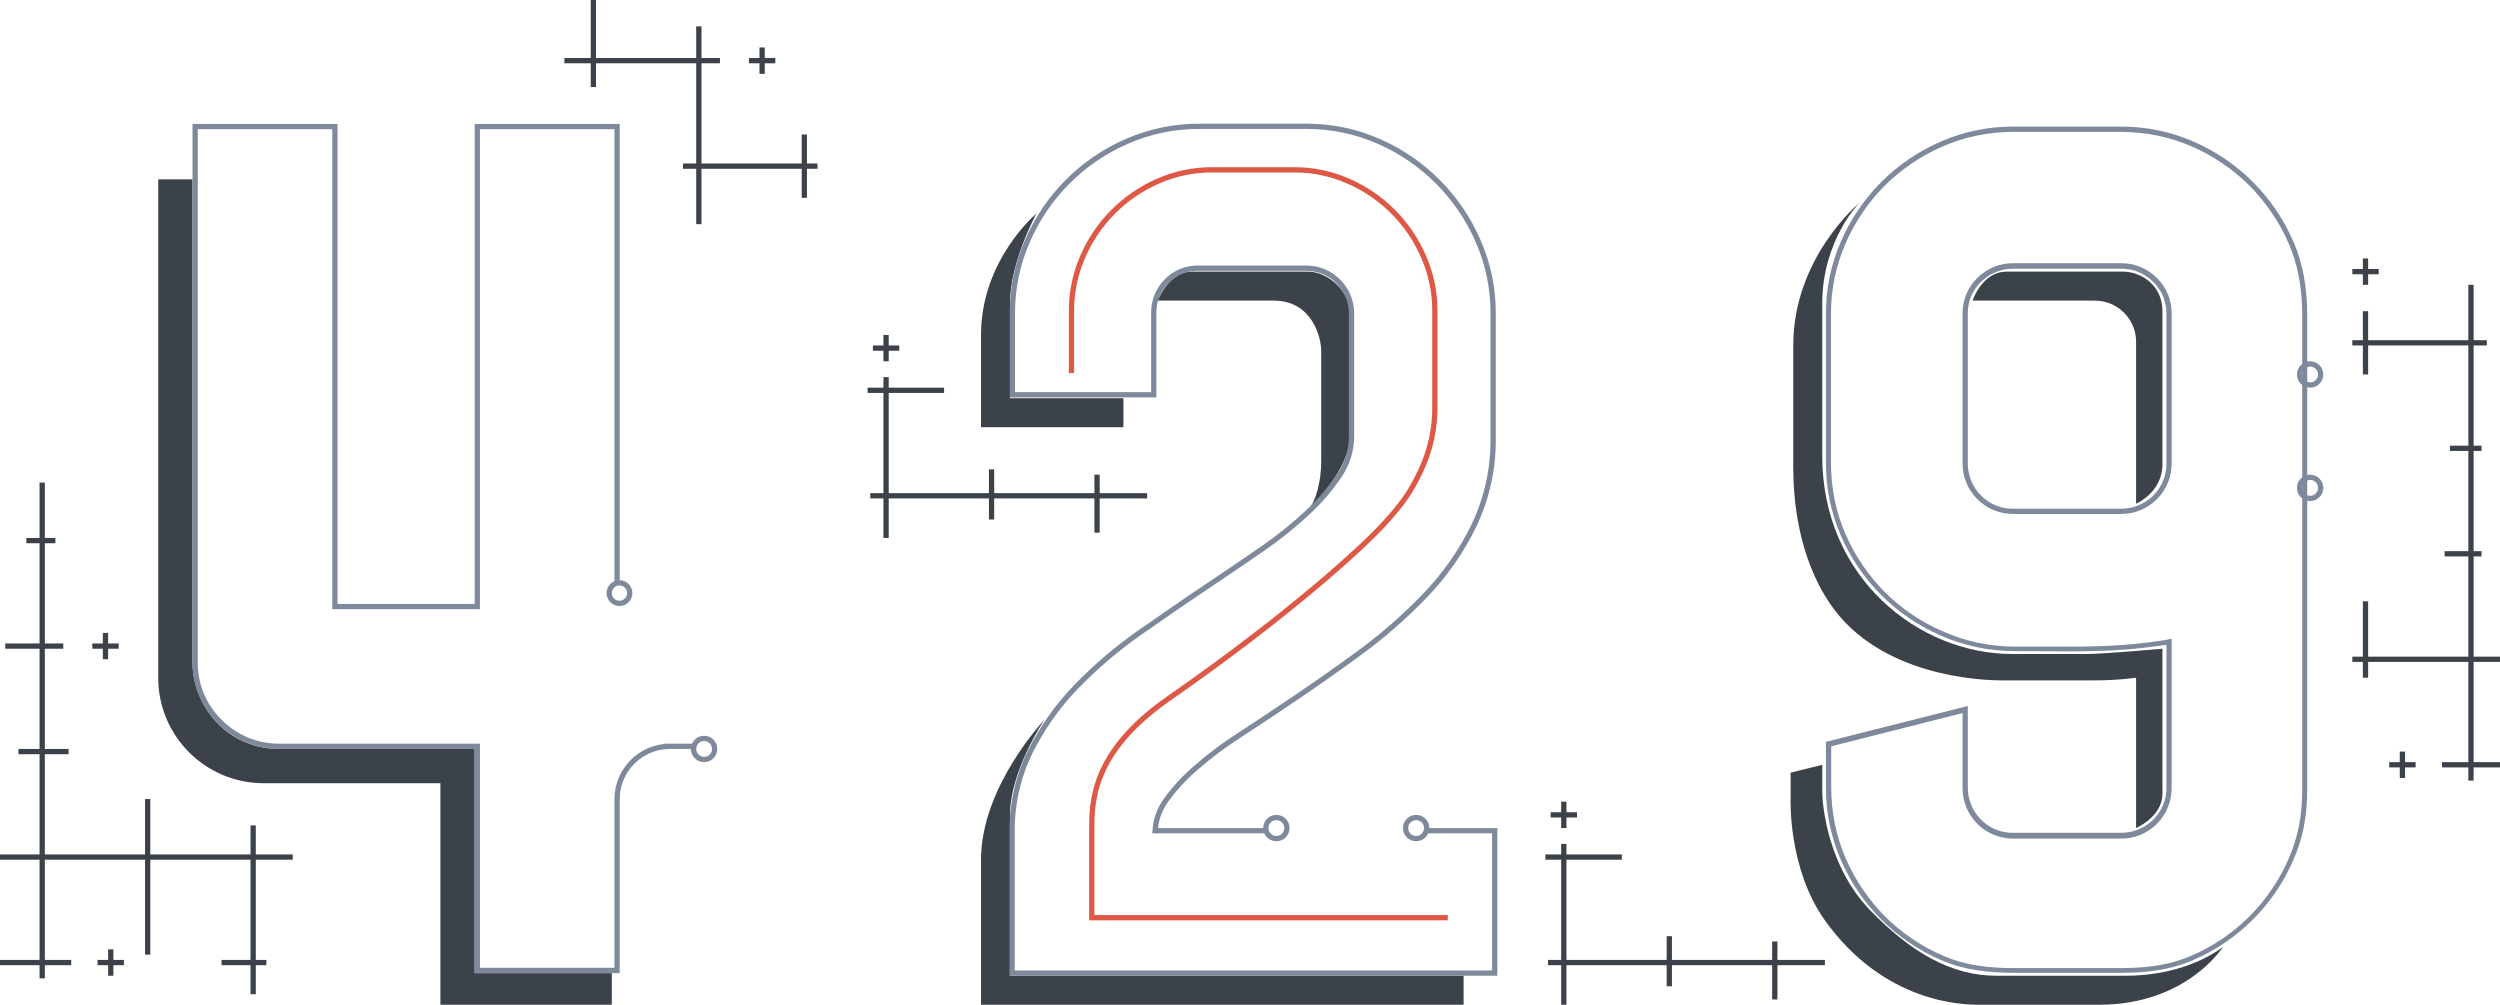
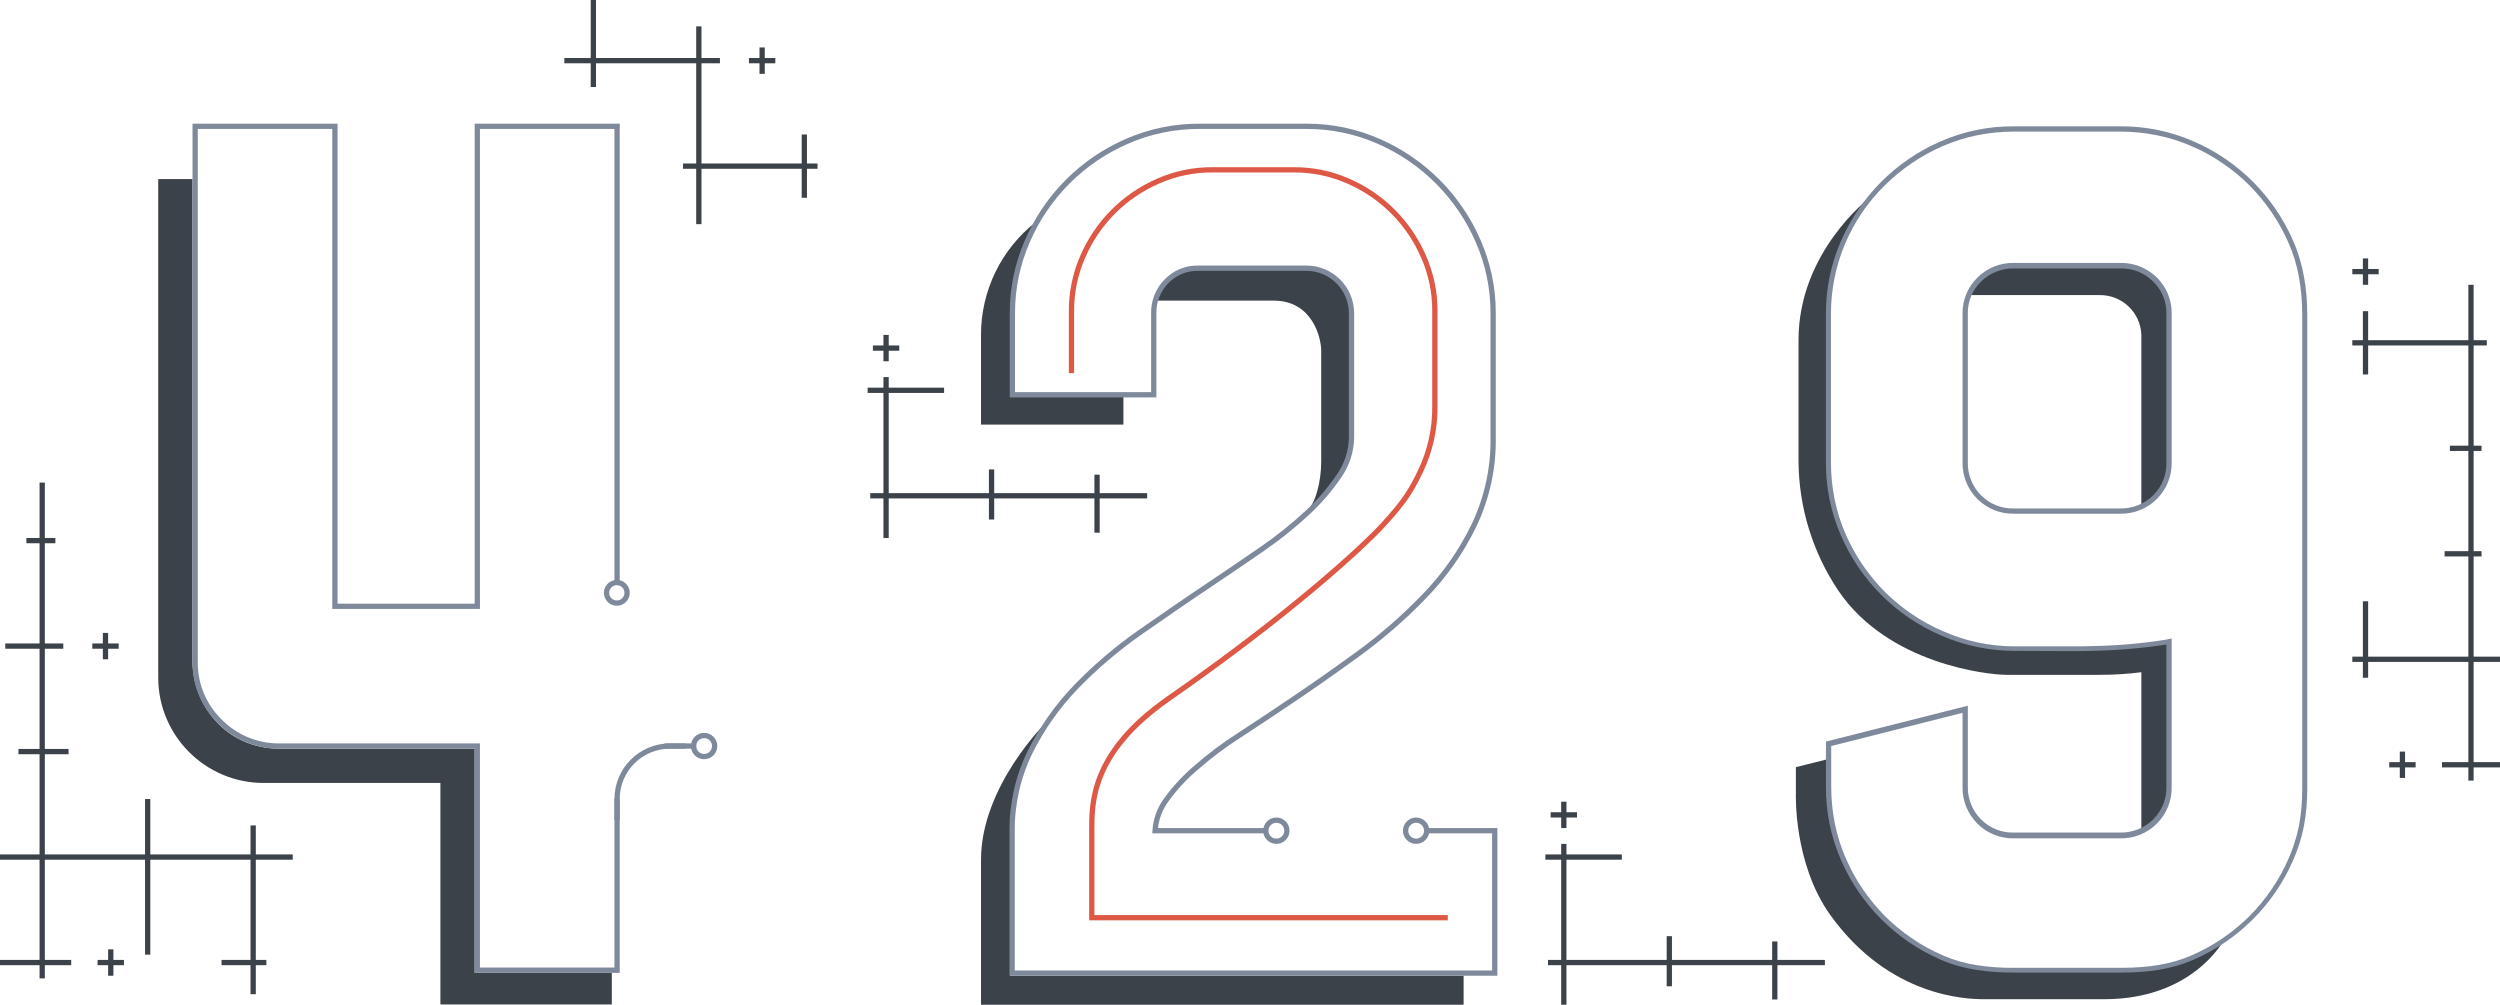
- <svg xmlns="http://www.w3.org/2000/svg" viewBox="0 0 948 381">
-   <path d="M132 297h-32a39.989 39.989 0 01-40-40V68h13v183c0 16.3 12.7 33 33 33h74v85h52v12h-65v-84z" fill="#3c4249" />
-   <path d="M234 220.5V48h-53v182h-54V48H74v203.2a30.98 30.98 0 009.3 22.4A31.354 31.354 0 00106 283h75v85h53v-65.1m0 8.1v-8a20.059 20.059 0 0120-20h6m-8 0h12" fill="none" stroke="#7e8a9c" stroke-width="2" />
-   <g transform="translate(262 279)" fill="none">
-     <circle data-name="Эллипс 43" cx="5" cy="5" r="5" />
-     <circle data-name="Эллипс 44" cx="4" cy="4" r="4" transform="translate(1 1)" stroke="#7e8a9c" stroke-width="2" />
+ <svg xmlns="http://www.w3.org/2000/svg" width="948" height="381" viewBox="0 0 948 381">
+   <g id="_429" transform="translate(-430 -224)">
+     <g id="Группа_91">
+       <path id="Фигура_816" d="M802,605V550c0-27.7,24.385-51.718,24.385-51.718s-12.125,18.791-12.125,35.491L813,594H985v11ZM927,416c1.7-2,4-9,4-17V357c0-4.7-3.2-19-18-19H869s3.04-12.185,13.969-12.185H925.85c7.5,0,17.039,7.964,17.039,16.564v48.432c0,12.9-15.689,25.389-15.989,25.389a.309.309,0,0,1,.1-.2ZM802,385V351a54.207,54.207,0,0,1,20.951-42.928S814,323.3,814,339l-1,35h43v11Z" fill="#3c4249" />
+       <path id="_2_копия_3" d="M910,539H868a22.191,22.191,0,0,1,4.4-11.9,69.34,69.34,0,0,1,11.4-12.2,133.521,133.521,0,0,1,16-12c6-3.9,12-7.9,18.1-12,8.7-5.8,17.7-12.1,26.9-18.8A190.744,190.744,0,0,0,970.2,450,102.573,102.573,0,0,0,989,423.1a74.712,74.712,0,0,0,7.2-33.2V342.7a67.49,67.49,0,0,0-5.7-27.3,72.875,72.875,0,0,0-37.7-37.8,67.371,67.371,0,0,0-27.2-5.7H885a68.047,68.047,0,0,0-27.7,5.7,72.523,72.523,0,0,0-37.7,37.8,67.492,67.492,0,0,0-5.7,27.3v31h53.6v-31a16.769,16.769,0,0,1,4.8-12,16.3,16.3,0,0,1,12.3-5h40.8a17.136,17.136,0,0,1,17.1,17v47.2a26.19,26.19,0,0,1-4.6,14.4,80.031,80.031,0,0,1-12,14,152.817,152.817,0,0,1-17.2,13.8c-6.5,4.5-13.3,9.1-20.3,13.8-8.7,5.8-17.5,11.9-26.4,18.1a167.674,167.674,0,0,0-24,20.5,99.357,99.357,0,0,0-17.4,24.7,66.964,66.964,0,0,0-6.8,30.1V593h183V539h-26" fill="none" stroke="#7e8a9c" stroke-width="2" />
+       <path id="_2_копия_4" d="M836.3,365.5V342a50.868,50.868,0,0,1,4.3-20.7,54.921,54.921,0,0,1,28.5-28.6,50.181,50.181,0,0,1,20.9-4.3h30.7a50.4,50.4,0,0,1,20.6,4.3,54.921,54.921,0,0,1,28.5,28.6,50.527,50.527,0,0,1,4.3,20.7v35.7a55.742,55.742,0,0,1-5.5,25.1c-3.6,7.5-6.2,11.6-14.2,20.3S919,457,873,489c-29.4,20.5-29,39.7-29,50v33H979" fill="none" stroke="#de5846" stroke-width="2" />
+       <g id="Эллипс_814" transform="translate(909 533)">
+         <circle id="Эллипс_47" data-name="Эллипс 47" cx="5" cy="5" r="5" fill="none" />
+         <circle id="Эллипс_48" data-name="Эллипс 48" cx="4" cy="4" r="4" transform="translate(1 2)" fill="none" stroke="#7e8a9c" stroke-width="2" />
+       </g>
+       <g id="Эллипс_814_копия" transform="translate(962 533)">
+         <circle id="Эллипс_49" data-name="Эллипс 49" cx="5" cy="5" r="5" fill="none" />
+         <circle id="Эллипс_50" data-name="Эллипс 50" cx="4" cy="4" r="4" transform="translate(1 2)" fill="none" stroke="#7e8a9c" stroke-width="2" />
+       </g>
+     </g>
+     <g id="шьфп_копия_7">
+       <path id="Прямоугольник_1_копия_15" d="M1022,605V590h-5v-2h5V550h-6v-2h6v-4h2v4h21v2h-21v38h38v-9h2v9h38v-7h2v7h18v2h-18v13h-2V590h-38v8h-2v-8h-38v15Zm0-67v-4h-4v-2h4v-4h2v4h4v2h-4v4Z" fill="#3c4249" />
+       <path id="Прямоугольник_1_копия_29" d="M765,428V413h-5v-2h5V373h-6v-2h6v-4h2v4h21v2H767v38h38v-9h2v9h38v-7h2v7h18v2H847v13h-2V413H807v8h-2v-8H767v15Zm0-67v-4h-4v-2h4v-4h2v4h4v2h-4v4Z" fill="#3c4249" />
+       <path id="Прямоугольник_1_копия_17" d="M1366,520v-5h-10v-2h10V475h-38v6h-2v-6h-4v-2h4V452h2v21h38V435h-9v-2h9V395h-7v-2h7V355h-38v11h-2V355h-4v-2h4V342h2v11h38V332h2v21h5v2h-5v38h3v2h-3v38h3v2h-3v38h10v2h-10v38h10v2h-10v5Zm-26-1v-4h-4v-2h4v-4h2v4h4v2h-4v4Zm-14-187v-4h-4v-2h4v-4h2v4h4v2h-4v4Z" fill="#3c4249" />
+       <path id="Прямоугольник_1_копия_16" d="M525,601V590H514v-2h11V550H487v36h-2V550H447v38h10v2H447v5h-2v-5H430v-2h15V550H430v-2h15V510h-8v-2h8V470H432v-2h13V430h-5v-2h5V407h2v21h4v2h-4v38h7v2h-7v38h9v2h-9v38h38V527h2v21h38V537h2v11h14v2H527v38h4v2h-4v11Zm-54-7v-4h-4v-2h4v-4h2v4h4v2h-4v4Zm-2-120v-4h-4v-2h4v-4h2v4h4v2h-4v4Z" fill="#3c4249" />
+       <path id="Прямоугольник_1_копия_22" d="M694,309V288h-5v-2h5V248H656v9h-2v-9H644v-2h10V224h2v22h38V234h2v12h7v2h-7v38h38V275h2v11h4v2h-4v11h-2V288H696v21Zm24-57v-4h-4v-2h4v-4h2v4h4v2h-4v4Z" fill="#3c4249" />
+     </g>
+     <g id="_9" transform="translate(0 -0.1)">
+       <path id="Фигура_797" d="M1122,573c-14-19.6-13-46-13-46V517l12-3v10c0,6.1,1.5,29.122,17.1,45.322S1170,594,1187,594h49c24.1,0,35-11,35-11s-11.7,22-45,22h-45.6C1174.1,605,1144.5,604.4,1122,573Zm118-92a121.657,121.657,0,0,1-16,1h-35c-7.6,0-45.022-4.205-63.822-31.805A89,89,0,0,1,1110,401V355c0-33.3,26.77-53.752,26.77-53.752s-15.77,17.87-15.77,41.67V397c0,46.2,36.7,75,72,75h28c6.9,0,29-2,29-2v57c0,8.7-10,13.871-10,13.871Zm0-128a15.653,15.653,0,0,0-16-15h-49.148s5.215-11,14.715-11H1235c6.9,0,15,5.1,15,15l.627,59.73c0,10.8-10.627,16.055-10.627,16.055Z" transform="translate(2 -2)" fill="#3c4249" />
+       <g id="_9_копия">
+         <path id="Контур_7" data-name="Контур 7" d="M1304.9,361.6V343.4c0-9.6-1.5-19.2-5.3-27.8a72.728,72.728,0,0,0-37.9-37.9,68.174,68.174,0,0,0-27.8-5.7h-40.3a68.174,68.174,0,0,0-27.8,5.7,72.728,72.728,0,0,0-37.9,37.9,67.614,67.614,0,0,0-5.7,27.4v56.5a68.177,68.177,0,0,0,5.7,27.8,72.728,72.728,0,0,0,37.9,37.9,69.772,69.772,0,0,0,28.1,5.9c11.7,0,22.1.2,29,0a194.553,194.553,0,0,0,28.5-2.4v53.8a17.2,17.2,0,0,1-16.9,17.5h-40.9a17.2,17.2,0,0,1-17.5-16.9V491.9l-53.8,13.6v17.1a68.177,68.177,0,0,0,5.7,27.8,72.728,72.728,0,0,0,37.9,37.9c8.6,3.8,17.9,4.9,27.9,4.9h40.4c9.9,0,19-1.1,27.6-4.9a72.727,72.727,0,0,0,37.9-37.9c3.8-8.6,5.3-17,5.3-27V411.9m-53.5-12.5a17.2,17.2,0,0,1-16.9,17.5h-40.9a17.2,17.2,0,0,1-17.5-16.9V342.9a16.388,16.388,0,0,1,5-12,17.122,17.122,0,0,1,12.5-5H1234a17.122,17.122,0,0,1,12.5,5,16.01,16.01,0,0,1,5,12Z" fill="none" />
+         <path id="Контур_8" data-name="Контур 8" d="M1193.7,274a71.467,71.467,0,0,0-14,1.4,65.47,65.47,0,0,0-13,4.1,70.971,70.971,0,0,0-11.8,6.5,74.671,74.671,0,0,0-10.2,8.4,68.2,68.2,0,0,0-20.4,48.6v56.5a71.483,71.483,0,0,0,1.4,14,65.48,65.48,0,0,0,4.1,13,70.963,70.963,0,0,0,6.5,11.8,74.666,74.666,0,0,0,8.4,10.2,69.068,69.068,0,0,0,10.2,8.4,67.183,67.183,0,0,0,11.8,6.5,65.764,65.764,0,0,0,13.2,4.3,66.874,66.874,0,0,0,14.1,1.5h21.1c3.3,0,5.9,0,7.9-.1a199.1,199.1,0,0,0,28.1-2.4l2.4-.5v56.3A19.132,19.132,0,0,1,1234,542h-40.3a19.132,19.132,0,0,1-19.5-19.5V494.4L1124.4,507v15.5a71.463,71.463,0,0,0,1.4,14,65.47,65.47,0,0,0,4.1,13,70.961,70.961,0,0,0,6.5,11.8,74.662,74.662,0,0,0,8.4,10.2,69.069,69.069,0,0,0,10.2,8.4,67.177,67.177,0,0,0,11.8,6.5,50.983,50.983,0,0,0,12.9,3.7,85.693,85.693,0,0,0,14.1,1h40.4c11.1,0,19.4-1.5,26.8-4.7a70.969,70.969,0,0,0,11.8-6.5,74.665,74.665,0,0,0,10.2-8.4,69.066,69.066,0,0,0,8.4-10.2,67.188,67.188,0,0,0,6.5-11.8c3.5-8,5.1-16.1,5.1-26.2V343.4c0-10.2-1.7-19.3-5.1-27a70.961,70.961,0,0,0-6.5-11.8,74.672,74.672,0,0,0-8.4-10.2,69.07,69.07,0,0,0-10.2-8.4,67.182,67.182,0,0,0-11.8-6.5,65.477,65.477,0,0,0-13-4.1,71.472,71.472,0,0,0-14-1.4h-40.3M1234,418.9h-40.3a19.132,19.132,0,0,1-19.5-19.5V342.9a18.749,18.749,0,0,1,5.6-13.5,19,19,0,0,1,13.9-5.6H1234a19,19,0,0,1,13.9,5.6,18.584,18.584,0,0,1,5.6,13.5v56.5a19.132,19.132,0,0,1-19.5,19.5M1193.7,272H1234a68.121,68.121,0,0,1,27.8,5.7,72.708,72.708,0,0,1,37.8,37.8c3.8,8.6,5.3,18.2,5.3,27.8V523.2c0,9.9-1.5,18.4-5.3,27a72.707,72.707,0,0,1-37.8,37.8c-8.6,3.8-17.7,4.9-27.6,4.9h-40.4c-9.9,0-19.3-1.1-27.9-4.9a72.708,72.708,0,0,1-37.8-37.8,68.121,68.121,0,0,1-5.7-27.8V505.3l53.8-13.6v30.6a17.2,17.2,0,0,0,5,12.5,16.808,16.808,0,0,0,12.5,5H1234a17.2,17.2,0,0,0,12.5-5,16.808,16.808,0,0,0,5-12.5V468.5a208.58,208.58,0,0,1-28.5,2.4c-2.3.1-5,.1-8,.1-6,0-13.2-.1-21-.1a69.678,69.678,0,0,1-28.1-5.9,72.708,72.708,0,0,1-37.8-37.8,68.12,68.12,0,0,1-5.7-27.8V342.9a67.615,67.615,0,0,1,5.7-27.4,72.708,72.708,0,0,1,37.8-37.8,68.118,68.118,0,0,1,27.8-5.7ZM1234,416.9a17.2,17.2,0,0,0,12.5-5,16.808,16.808,0,0,0,5-12.5V342.9a16.388,16.388,0,0,0-5-12,16.809,16.809,0,0,0-12.5-5h-40.3a17.2,17.2,0,0,0-12.5,5,16.321,16.321,0,0,0-5,12v56.5a17.2,17.2,0,0,0,5,12.5,16.808,16.808,0,0,0,12.5,5Z" fill="#7e8a9c" />
+       </g>
+       <g id="Эллипс_798" transform="translate(1301 361)">
+         <circle id="Эллипс_39" data-name="Эллипс 39" cx="5" cy="5" r="5" fill="none" />
+       </g>
+       <g id="Эллипс_798_копия" transform="translate(1301 404)">
+         <circle id="Эллипс_41" data-name="Эллипс 41" cx="5" cy="5" r="5" fill="none" />
+       </g>
+     </g>
+     <g id="_4" transform="translate(0 -0.1)">
+       <path id="Прямоугольник_скругл._углы_623" d="M562,521H530a39.989,39.989,0,0,1-40-40V292h13V475c0,16.3,12.7,33,33,33h74v85h52v12H597V521Z" fill="#3c4249" />
+       <path id="_4-2" d="M664,444.5V272H611V454H557V272H504V475.2a30.981,30.981,0,0,0,9.3,22.4A31.354,31.354,0,0,0,536,507h75v85h53V526.9" fill="none" stroke="#7e8a9c" stroke-width="2" />
+       <path id="Прямоугольник_скругл._углы_623-2" d="M664,535v-8a20.059,20.059,0,0,1,20-20h6" fill="none" stroke="#7e8a9c" stroke-width="2" />
+       <line id="Фигура_619_копия" x2="12" transform="translate(682 507)" fill="none" stroke="#7e8a9c" stroke-width="2" />
+       <g id="Эллипс_621" transform="translate(692 503)">
+         <circle id="Эллипс_1" data-name="Эллипс 1" cx="5" cy="5" r="5" fill="none" />
+         <circle id="Эллипс_2" data-name="Эллипс 2" cx="4" cy="4" r="4" transform="translate(1)" fill="none" stroke="#7e8a9c" stroke-width="2" />
+       </g>
+       <g id="Эллипс_621_копия" transform="translate(660 444)">
+         <circle id="Эллипс_3" data-name="Эллипс 3" cx="4.9" cy="4.9" r="4.9" transform="translate(0 0)" fill="none" />
+         <circle id="Эллипс_4" data-name="Эллипс 4" cx="3.9" cy="3.9" r="3.9" transform="translate(0 1)" fill="none" stroke="#7e8a9c" stroke-width="2" />
+       </g>
+     </g>
  </g>
-   <g transform="translate(230 220)" fill="none">
-     <circle data-name="Эллипс 45" cx="4.9" cy="4.9" r="4.9" />
-     <circle data-name="Эллипс 46" cx="3.9" cy="3.9" r="3.9" transform="translate(1 1)" stroke="#7e8a9c" stroke-width="2" />
-   </g>
-   <path d="M372 381v-55c0-27.7 24-53 24-53s-13 19.3-13 36v61h172v11zm125-189c1.7-2 4-9 4-17v-42c0-4.7-3.2-19-18-19h-44s4.1-11 13-11h44c7.5 0 16 7.4 16 16v46c0 12.9-14.8 27.2-15.1 27.2a.31.31 0 01.1-.2zm-125-30v-35c0-28.5 21-46 21-46s-10 18.3-10 34v36h43v11z" fill="#3c4249" />
-   <path d="M480 315h-42a22.191 22.191 0 014.4-11.9 69.34 69.34 0 0111.4-12.2 133.524 133.524 0 0116-12c6-3.9 12-7.9 18.1-12 8.7-5.8 17.7-12.1 26.9-18.8a190.739 190.739 0 0025.4-22.1 102.575 102.575 0 0018.8-26.9 74.712 74.712 0 007.2-33.2v-47.2a67.491 67.491 0 00-5.7-27.3 72.875 72.875 0 00-37.7-37.8 67.371 67.371 0 00-27.2-5.7H455a68.046 68.046 0 00-27.7 5.7 72.523 72.523 0 00-37.7 37.8 67.491 67.491 0 00-5.7 27.3v31h53.6v-31a16.769 16.769 0 014.8-12 16.3 16.3 0 0112.3-5h40.8a17.136 17.136 0 0117.1 17v47.2a26.191 26.191 0 01-4.6 14.4 80.03 80.03 0 01-12 14 152.819 152.819 0 01-17.2 13.8c-6.5 4.5-13.3 9.1-20.3 13.8-8.7 5.8-17.5 11.9-26.4 18.1a167.678 167.678 0 00-24 20.5 99.357 99.357 0 00-17.4 24.7 66.963 66.963 0 00-6.8 30.1V369h183v-54h-26" fill="none" stroke="#7e8a9c" stroke-width="2" />
-   <path d="M406.3 141.5V118a50.867 50.867 0 014.3-20.7 54.921 54.921 0 0128.5-28.6 50.181 50.181 0 0120.9-4.3h30.7a50.4 50.4 0 0120.6 4.3 54.921 54.921 0 0128.5 28.6 50.526 50.526 0 014.3 20.7v35.7a55.742 55.742 0 01-5.5 25.1c-3.6 7.5-6.2 11.6-14.2 20.3S489 233 443 265c-29.4 20.5-29 39.7-29 50v33h135" fill="none" stroke="#de5846" stroke-width="2" />
-   <g transform="translate(479 309)" fill="none">
-     <circle data-name="Эллипс 47" cx="5" cy="5" r="5" />
-     <circle data-name="Эллипс 48" cx="4" cy="4" r="4" transform="translate(1 1)" stroke="#7e8a9c" stroke-width="2" />
-   </g>
-   <g transform="translate(532 309)" fill="none">
-     <circle data-name="Эллипс 49" cx="5" cy="5" r="5" />
-     <circle data-name="Эллипс 50" cx="4" cy="4" r="4" transform="translate(1 1)" stroke="#7e8a9c" stroke-width="2" />
-   </g>
-   <path d="M692 349c-14-19.6-13-46-13-46v-10l12-3v10c0 6.1 2.4 28.8 18 45s31 25 48 25h49c24.1 0 37-11 37-11s-13.7 22-47 22h-45.6c-6.3 0-35.9-.6-58.4-32zm118-92a121.664 121.664 0 01-16 1h-35c-7.6 0-46.2-1.4-65-29-12.3-18.1-14-40-14-52v-46c0-33.3 25-54 25-54s-14 14.2-14 38v58c0 46.2 36.7 75 72 75h28c6.9 0 29-2 29-2v55c0 8.7-10 13-10 13zm0-128a15.653 15.653 0 00-16-15h-46s3.5-11 13-11h44c6.9 0 15 5.1 15 15v58c0 10.8-10 15-10 15z" fill="#3c4249" />
-   <path data-name="Контур 9" d="M874.9 137.6v-18.2c0-9.6-1.5-19.2-5.3-27.8a72.728 72.728 0 00-37.9-37.9 68.175 68.175 0 00-27.8-5.7h-40.3a68.174 68.174 0 00-27.8 5.7 72.728 72.728 0 00-37.9 37.9 67.612 67.612 0 00-5.7 27.4v56.5a68.176 68.176 0 005.7 27.8 72.728 72.728 0 0037.9 37.9 69.773 69.773 0 0028.1 5.9c11.7 0 22.1.2 29 0a194.549 194.549 0 0028.5-2.4v53.8a17.2 17.2 0 01-16.9 17.5h-40.9a17.2 17.2 0 01-17.5-16.9v-31.2l-53.8 13.6v17.1a68.176 68.176 0 005.7 27.8 72.728 72.728 0 0037.9 37.9c8.6 3.8 17.9 4.9 27.9 4.9h40.4c9.9 0 19-1.1 27.6-4.9a72.728 72.728 0 0037.9-37.9c3.8-8.6 5.3-17 5.3-27V187.9m-53.5-12.5a17.2 17.2 0 01-16.9 17.5h-40.9a17.2 17.2 0 01-17.5-16.9v-57.1a16.388 16.388 0 015-12 17.122 17.122 0 0112.5-5H804a17.122 17.122 0 0112.5 5 16.01 16.01 0 015 12z" fill="none" />
-   <path data-name="Контур 10" d="M763.7 50a71.472 71.472 0 00-14 1.4 65.471 65.471 0 00-13 4.1 70.97 70.97 0 00-11.8 6.5 74.664 74.664 0 00-10.2 8.4 69.068 69.068 0 00-8.4 10.2 69.091 69.091 0 00-10.6 24.7 68.444 68.444 0 00-1.4 13.7v56.5a71.47 71.47 0 001.4 14 65.48 65.48 0 004.1 13 70.968 70.968 0 006.5 11.8 74.667 74.667 0 008.4 10.2 69.067 69.067 0 0010.2 8.4 67.181 67.181 0 0011.8 6.5 65.76 65.76 0 0013.2 4.3 66.877 66.877 0 0014.1 1.5h21.1c3.3 0 5.9 0 7.9-.1a199.1 199.1 0 0028.1-2.4l2.4-.5v56.3A19.132 19.132 0 01804 318h-40.3a19.132 19.132 0 01-19.5-19.5v-28.1L694.4 283v15.5a71.47 71.47 0 001.4 14 65.48 65.48 0 004.1 13 70.969 70.969 0 006.5 11.8 74.671 74.671 0 008.4 10.2 69.069 69.069 0 0010.2 8.4 67.181 67.181 0 0011.8 6.5 50.981 50.981 0 0012.9 3.7 85.7 85.7 0 0014.1 1h40.4c11.1 0 19.4-1.5 26.8-4.7a70.97 70.97 0 0011.8-6.5 74.662 74.662 0 0010.2-8.4 69.067 69.067 0 008.4-10.2 67.187 67.187 0 006.5-11.8c3.5-8 5.1-16.1 5.1-26.2V119.4c0-10.2-1.7-19.3-5.1-27a70.968 70.968 0 00-6.5-11.8 74.667 74.667 0 00-8.4-10.2 69.067 69.067 0 00-10.2-8.4 67.181 67.181 0 00-11.8-6.5 65.473 65.473 0 00-13-4.1 71.472 71.472 0 00-14-1.4h-40.3M804 194.9h-40.3a19.132 19.132 0 01-19.5-19.5v-56.5a18.749 18.749 0 015.6-13.5 19 19 0 0113.9-5.6H804a19 19 0 0113.9 5.6 18.584 18.584 0 015.6 13.5v56.5a19.132 19.132 0 01-19.5 19.5M763.7 48H804a68.121 68.121 0 0127.8 5.7 72.708 72.708 0 0137.8 37.8c3.8 8.6 5.3 18.2 5.3 27.8v179.9c0 9.9-1.5 18.4-5.3 27a72.708 72.708 0 01-37.8 37.8c-8.6 3.8-17.7 4.9-27.6 4.9h-40.4c-9.9 0-19.3-1.1-27.9-4.9a72.708 72.708 0 01-37.8-37.8 68.12 68.12 0 01-5.7-27.8v-17.1l53.8-13.6v30.6a17.2 17.2 0 005 12.5 16.808 16.808 0 0012.5 5H804a17.2 17.2 0 0012.5-5 16.808 16.808 0 005-12.5v-53.8a208.572 208.572 0 01-28.5 2.4c-2.3.1-5 .1-8 .1-6 0-13.2-.1-21-.1a69.678 69.678 0 01-28.1-5.9 72.708 72.708 0 01-37.8-37.8 68.12 68.12 0 01-5.7-27.8v-56.5a67.614 67.614 0 015.7-27.4 72.708 72.708 0 0137.8-37.8 68.119 68.119 0 0127.8-5.7zM804 192.9a17.2 17.2 0 0012.5-5 16.808 16.808 0 005-12.5v-56.5a16.387 16.387 0 00-5-12 16.808 16.808 0 00-12.5-5h-40.3a17.2 17.2 0 00-12.5 5 16.321 16.321 0 00-5 12v56.5a17.2 17.2 0 005 12.5 16.808 16.808 0 0012.5 5z" fill="#7e8a9c" />
-   <g transform="translate(871 137)" fill="none">
-     <circle data-name="Эллипс 51" cx="5" cy="5" r="5" />
-     <circle data-name="Эллипс 52" cx="4" cy="4" r="4" transform="translate(1 1)" stroke="#7e8a9c" stroke-width="2" />
-   </g>
-   <g transform="translate(871 180)" fill="none">
-     <circle data-name="Эллипс 53" cx="5" cy="5" r="5" />
-     <circle data-name="Эллипс 54" cx="4" cy="4" r="4" transform="translate(1 1)" stroke="#7e8a9c" stroke-width="2" />
-   </g>
-   <path d="M592 381v-15h-5v-2h5v-38h-6v-2h6v-4h2v4h21v2h-21v38h38v-9h2v9h38v-7h2v7h18v2h-18v13h-2v-13h-38v8h-2v-8h-38v15zm0-67v-4h-4v-2h4v-4h2v4h4v2h-4v4zM335 204v-15h-5v-2h5v-38h-6v-2h6v-4h2v4h21v2h-21v38h38v-9h2v9h38v-7h2v7h18v2h-18v13h-2v-13h-38v8h-2v-8h-38v15zm0-67v-4h-4v-2h4v-4h2v4h4v2h-4v4zm601 159v-5h-10v-2h10v-38h-38v6h-2v-6h-4v-2h4v-21h2v21h38v-38h-9v-2h9v-38h-7v-2h7v-38h-38v11h-2v-11h-4v-2h4v-11h2v11h38v-21h2v21h5v2h-5v38h3v2h-3v38h3v2h-3v38h10v2h-10v38h10v2h-10v5zm-26-1v-4h-4v-2h4v-4h2v4h4v2h-4v4zm-14-187v-4h-4v-2h4v-4h2v4h4v2h-4v4zM95 377v-11H84v-2h11v-38H57v36h-2v-36H17v38h10v2H17v5h-2v-5H0v-2h15v-38H0v-2h15v-38H7v-2h8v-38H2v-2h13v-38h-5v-2h5v-21h2v21h4v2h-4v38h7v2h-7v38h9v2h-9v38h38v-21h2v21h38v-11h2v11h14v2H97v38h4v2h-4v11zm-54-7v-4h-4v-2h4v-4h2v4h4v2h-4v4zm-2-120v-4h-4v-2h4v-4h2v4h4v2h-4v4zM264 85V64h-5v-2h5V24h-38v9h-2v-9h-10v-2h10V0h2v22h38V10h2v12h7v2h-7v38h38V51h2v11h4v2h-4v11h-2V64h-38v21zm24-57v-4h-4v-2h4v-4h2v4h4v2h-4v4z" fill="#3c4249" />
</svg>
